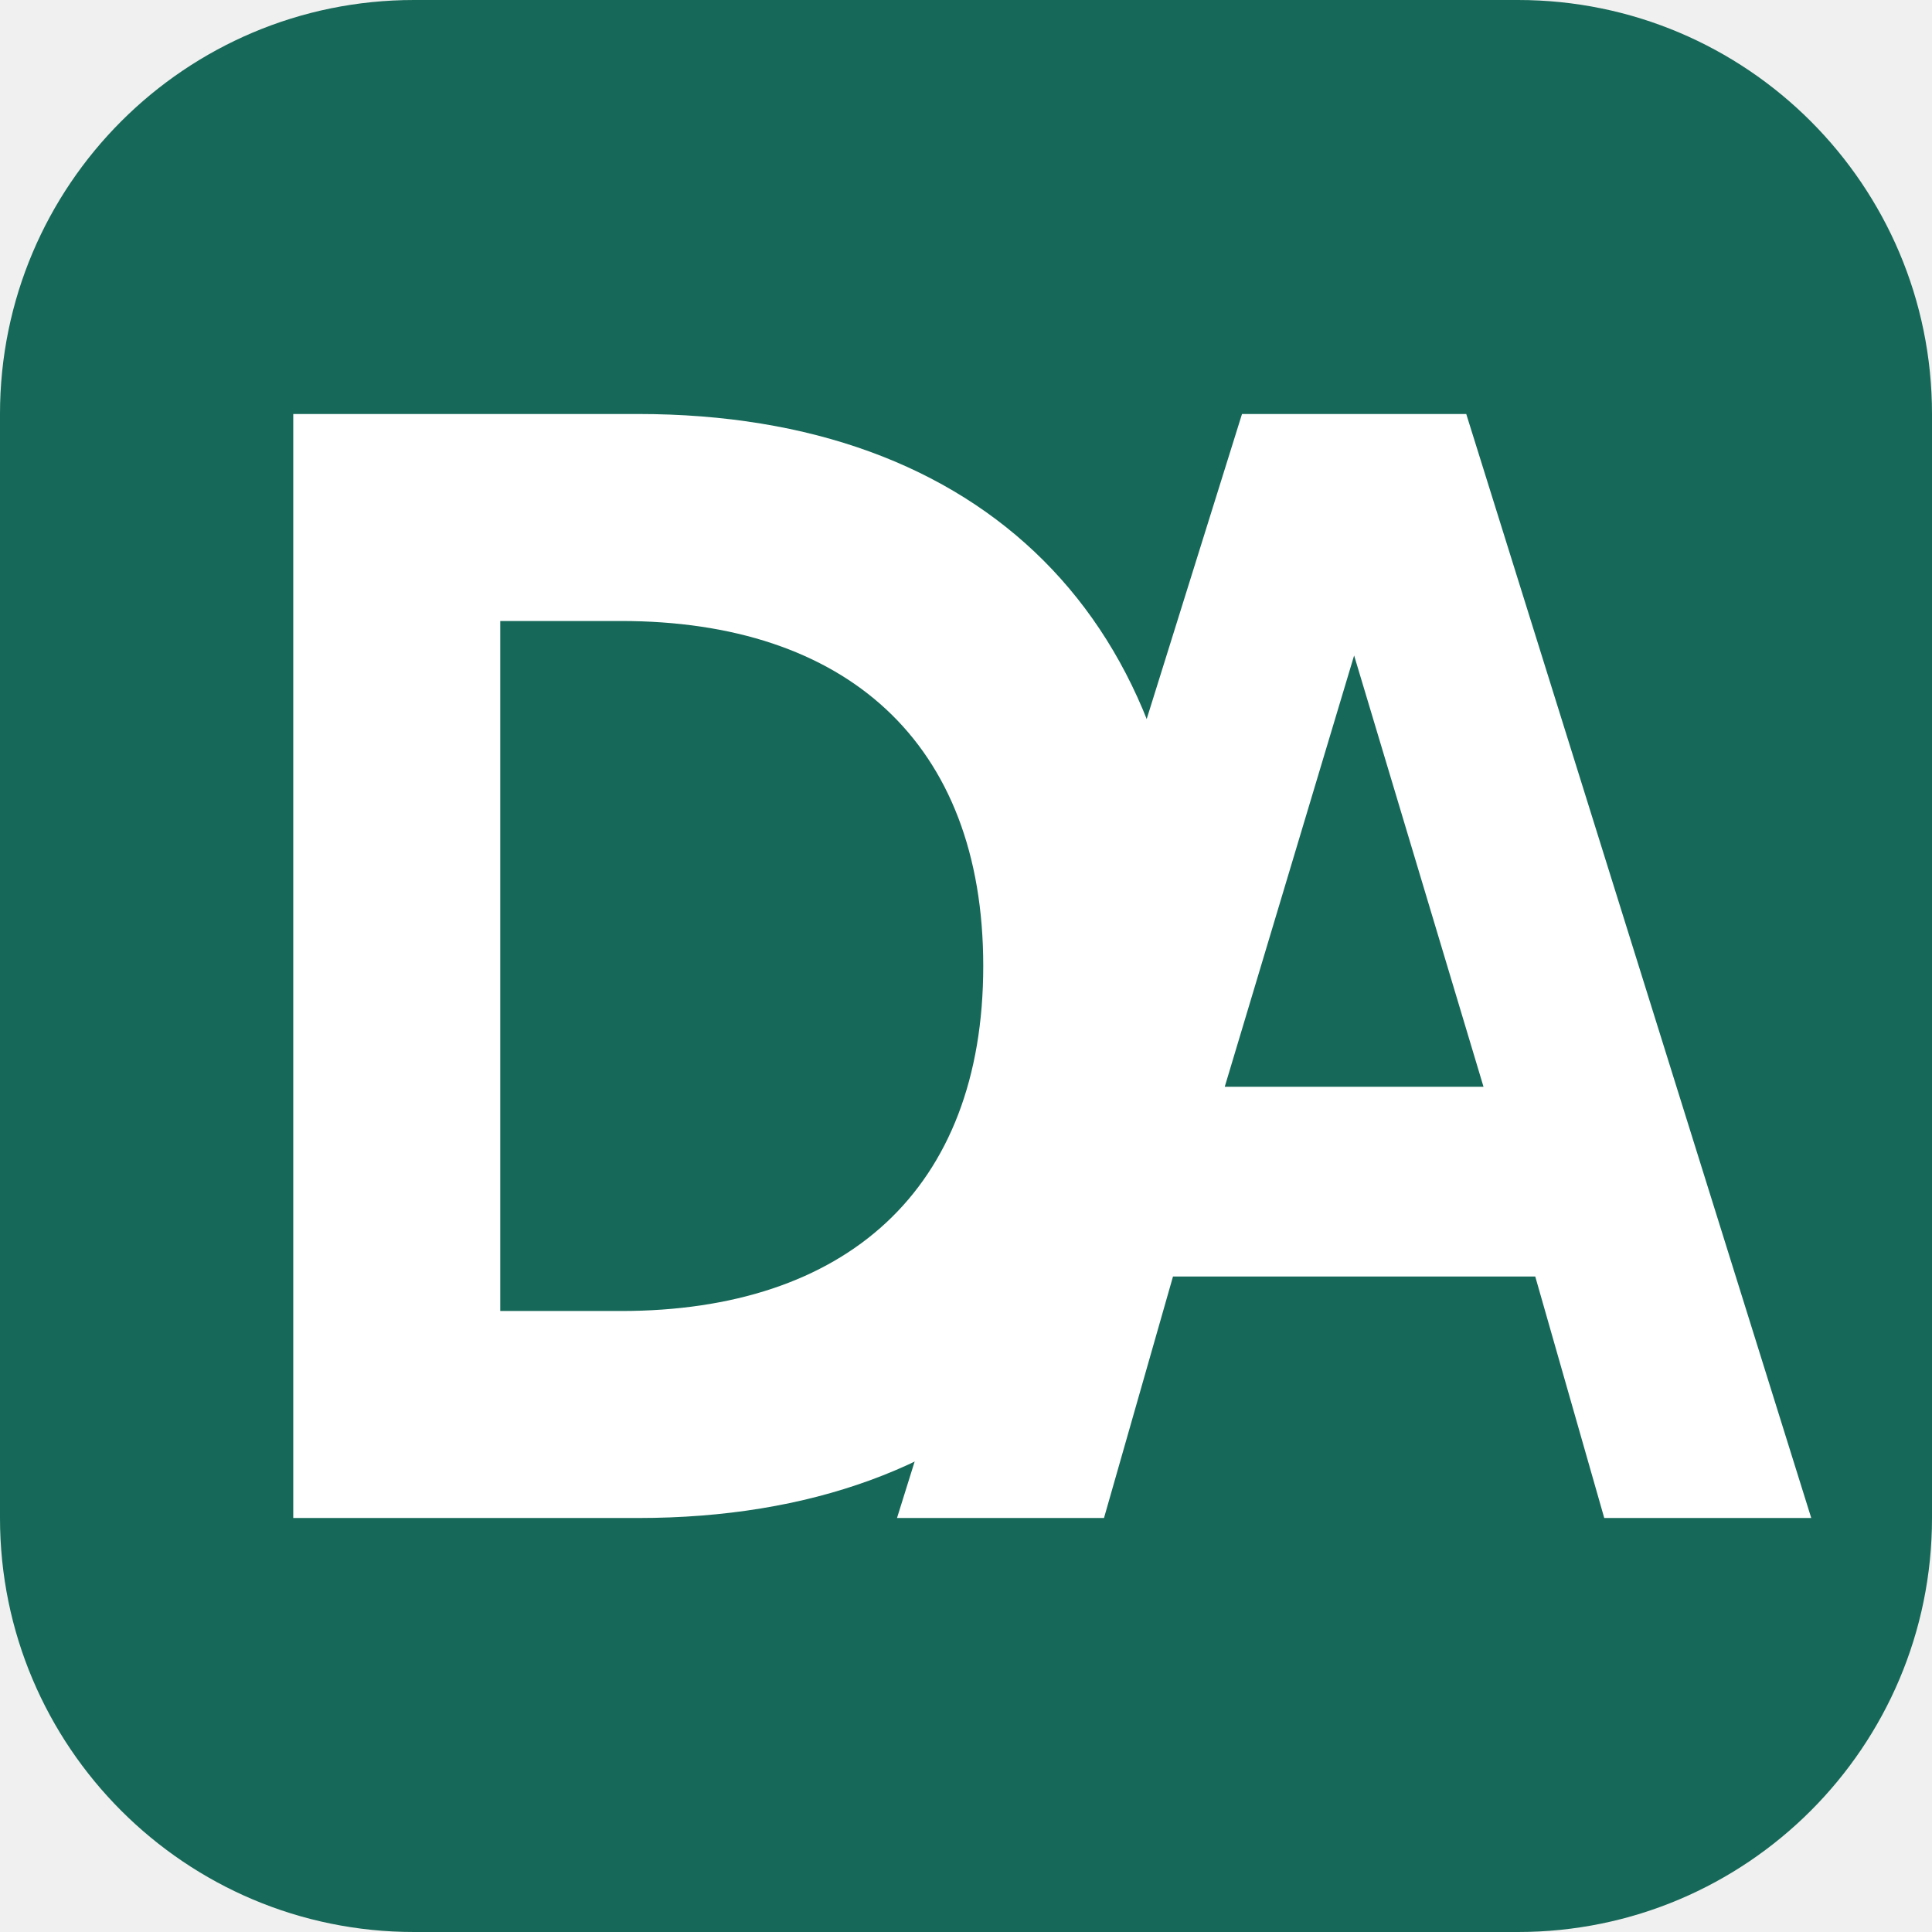
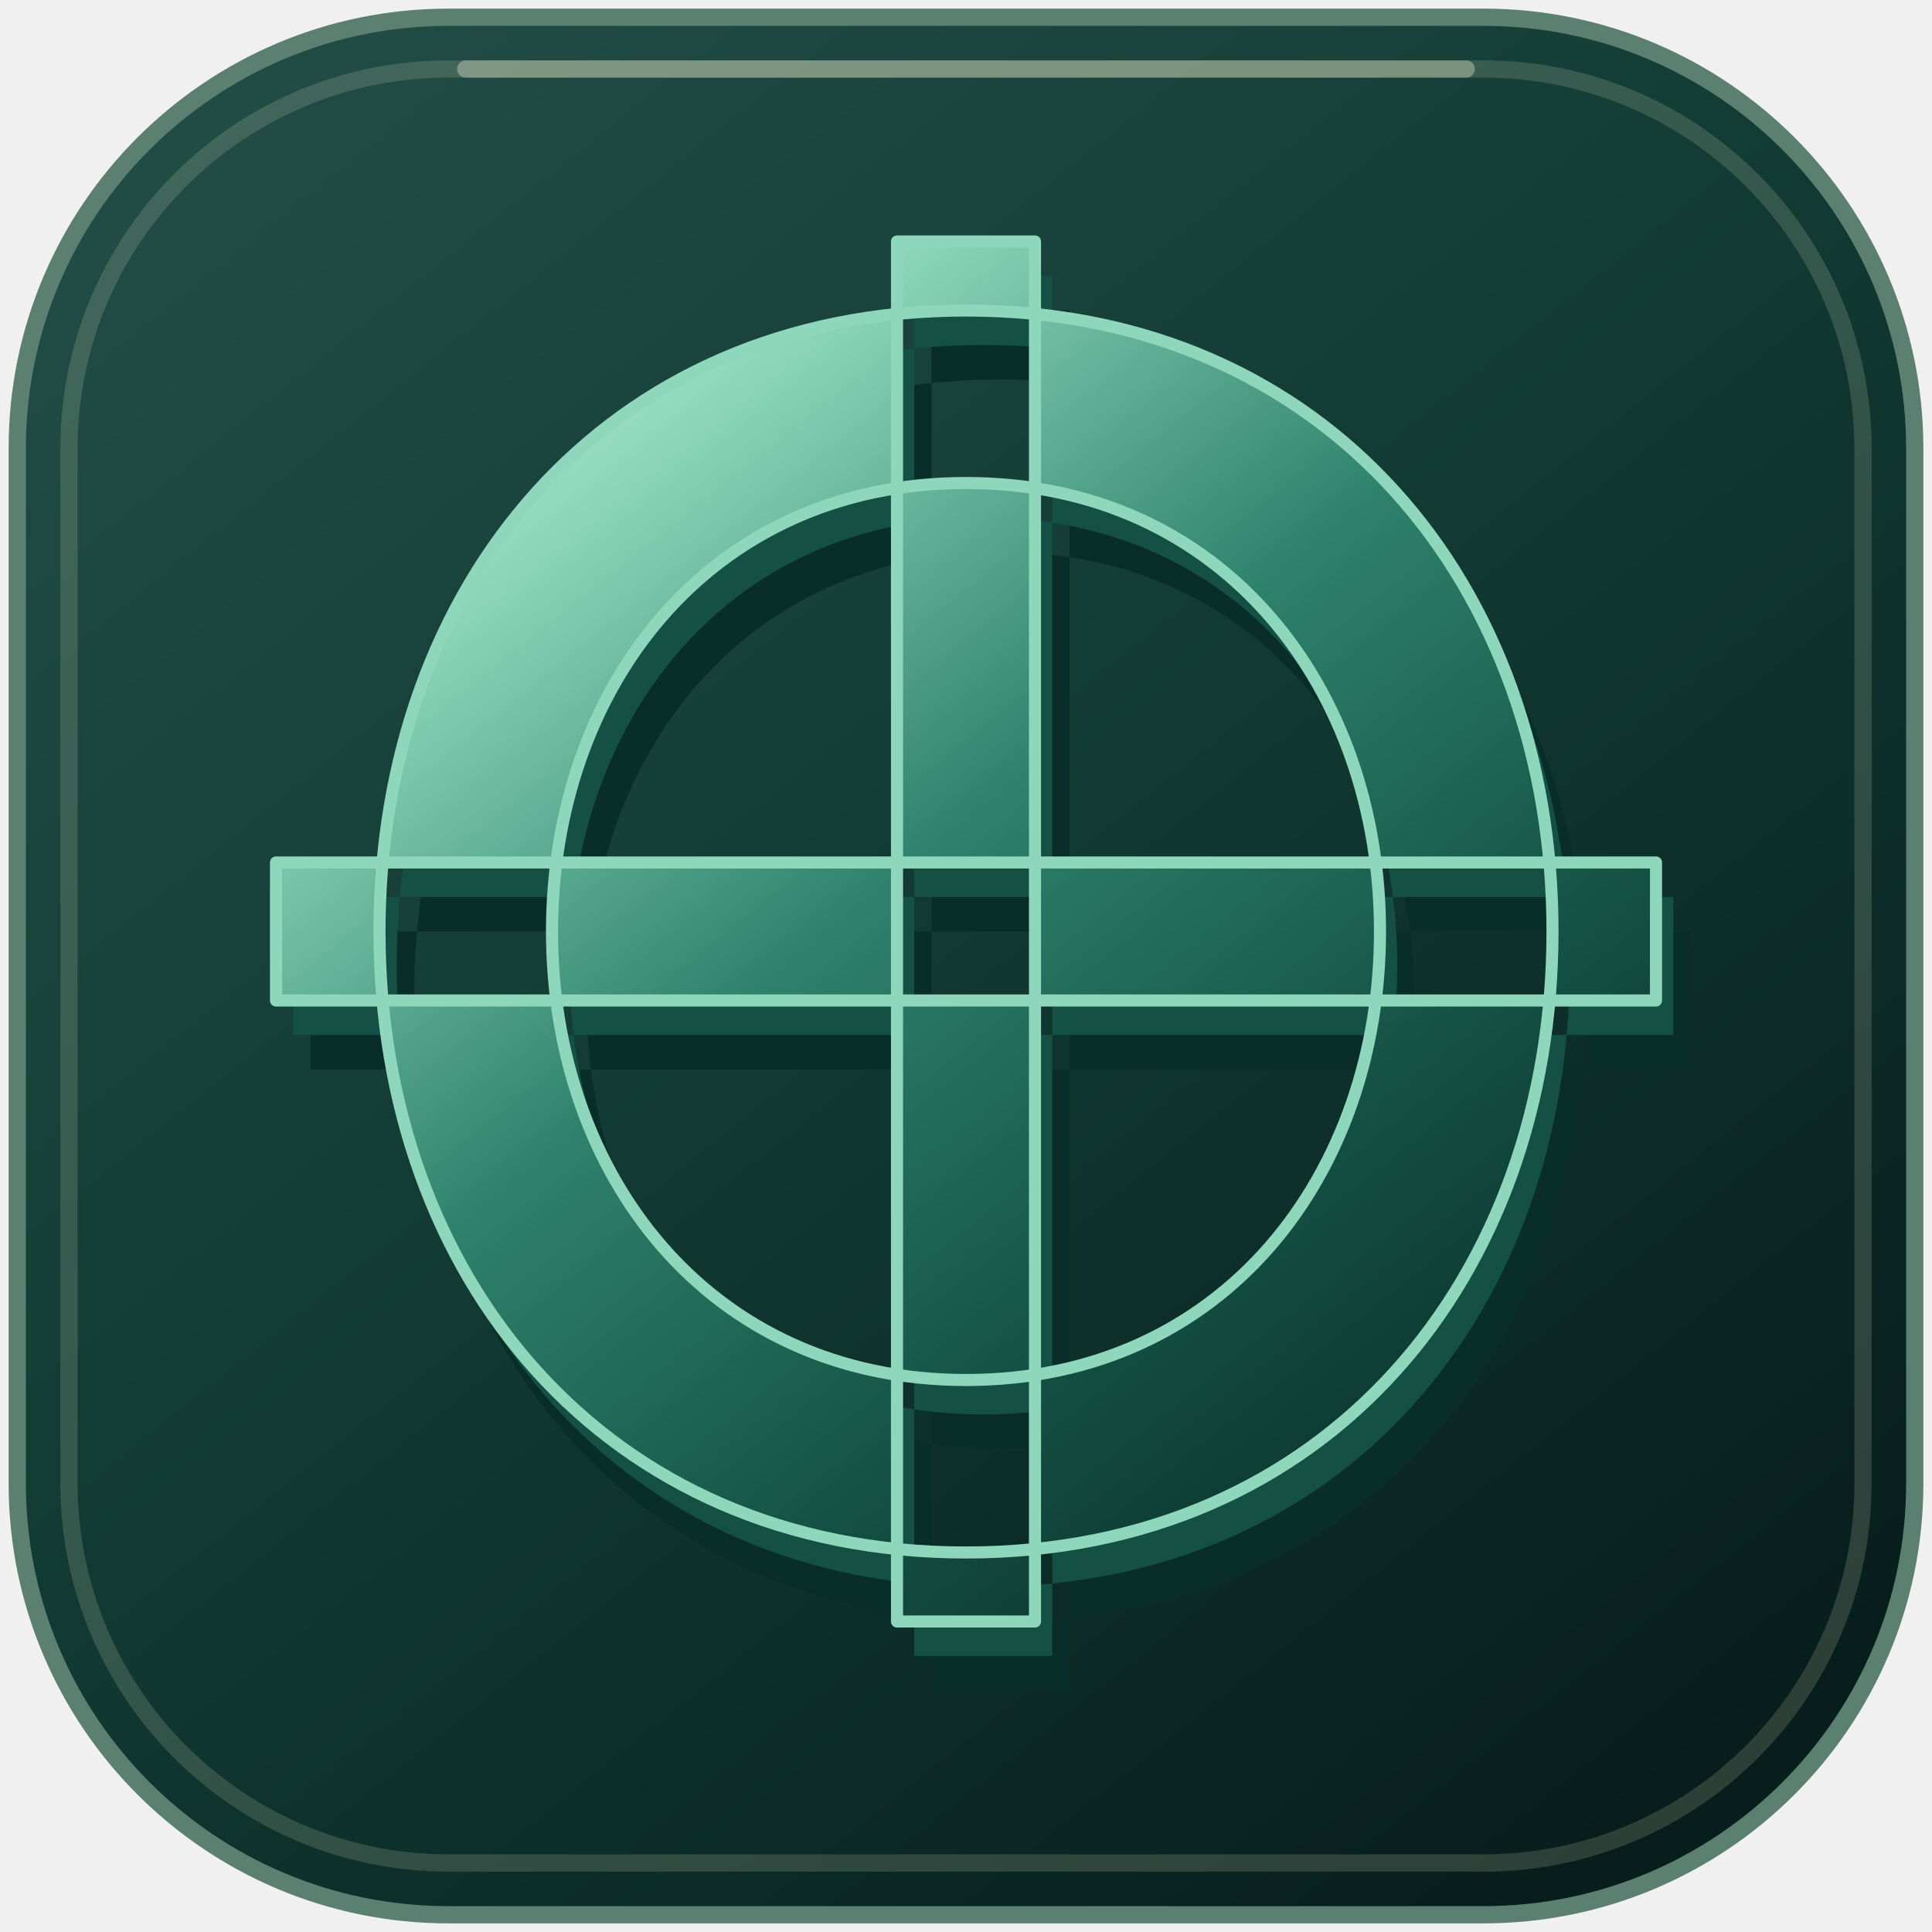
<svg xmlns="http://www.w3.org/2000/svg" viewBox="0 0 112 112" role="img" aria-label="DENTAYA">
-   <rect width="112" height="112" rx="24" fill="#166858" />
-   <g transform="translate(8 8)">
-     <path fill="#FFFFFF" fill-rule="evenodd" d="M9 16H29C49 16 61 28 61 48S49 80 29 80H9ZM21 28V68H28C41 68 49 61 49 48S41 28 28 28Z" />
-     <path fill="#FFFFFF" fill-rule="evenodd" d="M44 80L64 16H77L97 80H85L81 66H60L56 80ZM63 55H78L70.5 30Z" />
+   <defs>
+     <linearGradient id="dy-05-icon-face" x1="0" y1="0" x2=".8" y2="1" gradientUnits="objectBoundingBox">
+       <stop offset="0" stop-color="#DDFBEF" />
+       <stop offset=".22" stop-color="#8ED7BC" />
+       <stop offset=".5" stop-color="#2E826B" />
+       <stop offset=".77" stop-color="#145044" />
+       <stop offset="1" stop-color="#092E29" />
+     </linearGradient>
+     <linearGradient id="dy-05-icon-tile" x2=".8" y2="1">
+       <stop stop-color="#244F48" />
+       <stop offset=".48" stop-color="#133C35" />
+       <stop offset="1" stop-color="#071E1C" />
+     </linearGradient>
+   </defs>
+   <rect x="1" y="1" width="110" height="110" rx="25" fill="url(#dy-05-icon-tile)" stroke="#5B8071" stroke-width="1" />
+   <rect x="4" y="4" width="104" height="104" rx="22" fill="none" stroke="#DFE8C7" stroke-opacity=".17" />
+   <path d="M27 4H85" stroke="#F8F1D3" stroke-opacity=".35" stroke-linecap="round" />
+   <g transform="translate(8 6)">
+     <g data-material="emerald" data-depth="vector">
+       <g transform="translate(2 4)">
+         <path fill="#092E29" fill-rule="evenodd" d="M48 12C69 12 82 28 82 48S69 84 48 84S14 68 14 48S27 12 48 12ZM48 22C33 22 24 34 24 48S33 74 48 74S72 62 72 48S63 22 48 22ZM8 44H88V52H8ZM44 8H52V88H44Z" />
+       </g>
+       <g transform="translate(1 2)">
+         <path fill="#145044" fill-rule="evenodd" d="M48 12C69 12 82 28 82 48S69 84 48 84S14 68 14 48S27 12 48 12ZM48 22C33 22 24 34 24 48S33 74 48 74S72 62 72 48S63 22 48 22ZM8 44H88V52H8ZM44 8H52V88H44Z" />
+       </g>
+       <path fill="url(#dy-05-icon-face)" fill-rule="evenodd" stroke="#8ED7BC" stroke-width="0.7" stroke-linejoin="round" d="M48 12C69 12 82 28 82 48S69 84 48 84S14 68 14 48S27 12 48 12ZM48 22C33 22 24 34 24 48S33 74 48 74S72 62 72 48S63 22 48 22ZM8 44H88V52H8ZM44 8H52V88H44Z" />
+     </g>
  </g>
</svg>
